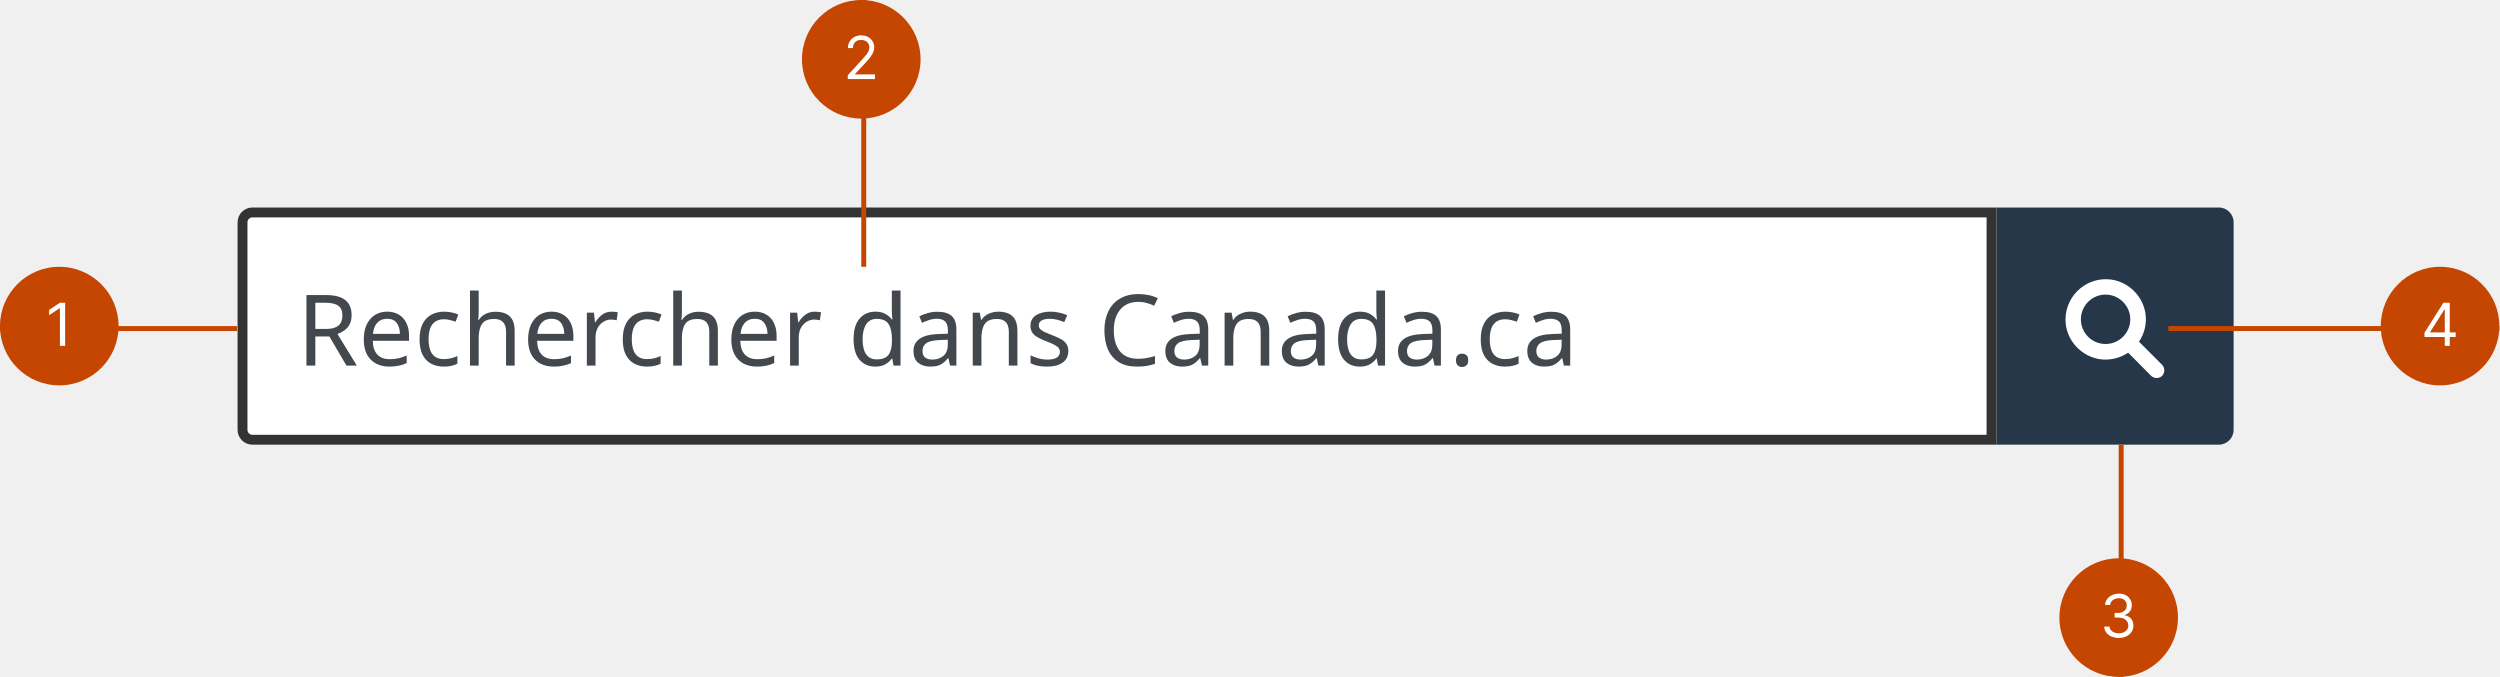
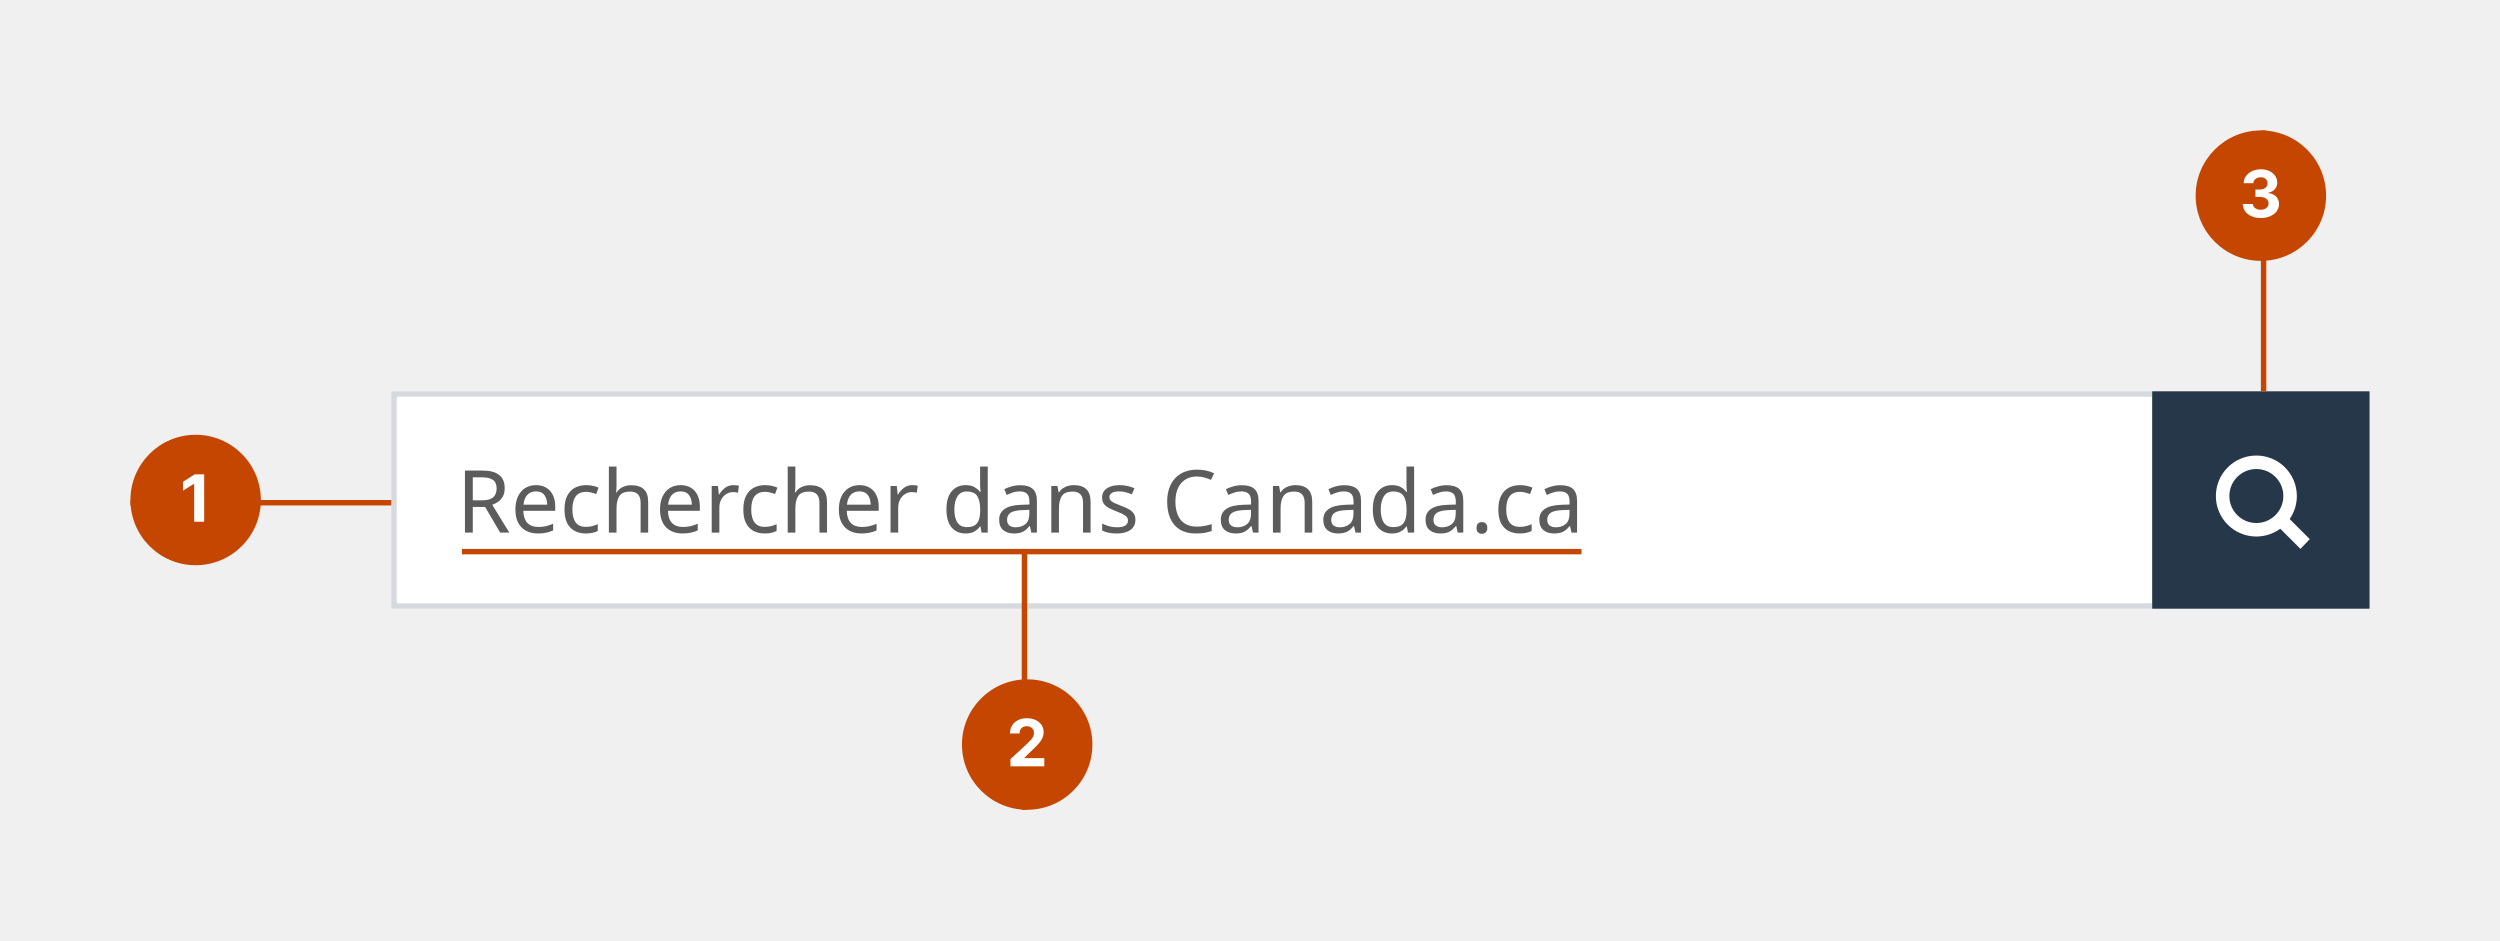
- <svg xmlns="http://www.w3.org/2000/svg" width="506" height="137" viewBox="0 0 506 137" fill="none">
-   <path d="M404.085 42H449.085C450.742 42 452.085 43.343 452.085 45V87C452.085 88.657 450.742 90 449.085 90H404.085V42Z" fill="#26374A" />
-   <path d="M437.616 73.844C438.202 74.469 438.202 75.445 437.616 76.07C436.991 76.656 436.015 76.656 435.39 76.07L430.741 71.383C429.14 72.438 427.187 72.984 425.077 72.711C421.484 72.203 418.593 69.273 418.124 65.719C417.46 60.406 421.952 55.914 427.265 56.578C430.82 57.047 433.749 59.938 434.257 63.531C434.531 65.641 433.984 67.594 432.929 69.156L437.616 73.844ZM421.171 64.625C421.171 67.398 423.398 69.625 426.171 69.625C428.906 69.625 431.171 67.398 431.171 64.625C431.171 61.891 428.906 59.625 426.171 59.625C423.398 59.625 421.171 61.891 421.171 64.625Z" fill="white" />
-   <path d="M51.085 43H403.085V89H51.085C49.981 89 49.085 88.105 49.085 87V45C49.085 43.895 49.981 43 51.085 43Z" fill="white" />
-   <path d="M65.965 59.72C67.739 59.72 69.045 60.06 69.885 60.74C70.739 61.407 71.165 62.42 71.165 63.78C71.165 64.54 71.025 65.173 70.745 65.68C70.465 66.187 70.105 66.593 69.665 66.9C69.239 67.193 68.785 67.427 68.305 67.6L72.225 74H70.125L66.665 68.1H63.825V74H62.025V59.72H65.965ZM65.865 61.28H63.825V66.58H65.965C67.125 66.58 67.972 66.353 68.505 65.9C69.038 65.433 69.305 64.753 69.305 63.86C69.305 62.927 69.025 62.267 68.465 61.88C67.905 61.48 67.038 61.28 65.865 61.28ZM78.367 63.08C79.287 63.08 80.073 63.28 80.727 63.68C81.393 64.08 81.9 64.647 82.247 65.38C82.607 66.1 82.787 66.947 82.787 67.92V68.98H75.447C75.473 70.193 75.78 71.12 76.367 71.76C76.967 72.387 77.8 72.7 78.867 72.7C79.547 72.7 80.147 72.64 80.667 72.52C81.2 72.387 81.747 72.2 82.307 71.96V73.5C81.76 73.74 81.22 73.913 80.687 74.02C80.153 74.14 79.52 74.2 78.787 74.2C77.773 74.2 76.873 73.993 76.087 73.58C75.313 73.167 74.707 72.553 74.267 71.74C73.84 70.913 73.627 69.907 73.627 68.72C73.627 67.547 73.82 66.54 74.207 65.7C74.607 64.86 75.16 64.213 75.867 63.76C76.587 63.307 77.42 63.08 78.367 63.08ZM78.347 64.52C77.507 64.52 76.84 64.793 76.347 65.34C75.867 65.873 75.58 66.62 75.487 67.58H80.947C80.933 66.673 80.72 65.94 80.307 65.38C79.893 64.807 79.24 64.52 78.347 64.52ZM89.816 74.2C88.869 74.2 88.022 74.007 87.276 73.62C86.542 73.233 85.962 72.633 85.536 71.82C85.122 71.007 84.916 69.967 84.916 68.7C84.916 67.38 85.136 66.307 85.576 65.48C86.016 64.653 86.609 64.047 87.356 63.66C88.116 63.273 88.976 63.08 89.936 63.08C90.482 63.08 91.009 63.14 91.516 63.26C92.022 63.367 92.436 63.5 92.756 63.66L92.216 65.12C91.896 65 91.522 64.887 91.096 64.78C90.669 64.673 90.269 64.62 89.896 64.62C87.789 64.62 86.736 65.973 86.736 68.68C86.736 69.973 86.989 70.967 87.496 71.66C88.016 72.34 88.782 72.68 89.796 72.68C90.382 72.68 90.896 72.62 91.336 72.5C91.789 72.38 92.202 72.233 92.576 72.06V73.62C92.216 73.807 91.816 73.947 91.376 74.04C90.949 74.147 90.429 74.2 89.816 74.2ZM96.885 63.26C96.885 63.793 96.852 64.293 96.785 64.76H96.905C97.252 64.213 97.718 63.8 98.305 63.52C98.905 63.24 99.552 63.1 100.245 63.1C101.552 63.1 102.532 63.413 103.185 64.04C103.838 64.653 104.165 65.647 104.165 67.02V74H102.425V67.14C102.425 65.42 101.625 64.56 100.025 64.56C98.825 64.56 97.998 64.9 97.545 65.58C97.105 66.247 96.885 67.207 96.885 68.46V74H95.125V58.8H96.885V63.26ZM111.628 63.08C112.548 63.08 113.335 63.28 113.988 63.68C114.655 64.08 115.162 64.647 115.508 65.38C115.868 66.1 116.048 66.947 116.048 67.92V68.98H108.708C108.735 70.193 109.042 71.12 109.628 71.76C110.228 72.387 111.062 72.7 112.128 72.7C112.808 72.7 113.408 72.64 113.928 72.52C114.462 72.387 115.008 72.2 115.568 71.96V73.5C115.022 73.74 114.482 73.913 113.948 74.02C113.415 74.14 112.782 74.2 112.048 74.2C111.035 74.2 110.135 73.993 109.348 73.58C108.575 73.167 107.968 72.553 107.528 71.74C107.102 70.913 106.888 69.907 106.888 68.72C106.888 67.547 107.082 66.54 107.468 65.7C107.868 64.86 108.422 64.213 109.128 63.76C109.848 63.307 110.682 63.08 111.628 63.08ZM111.608 64.52C110.768 64.52 110.102 64.793 109.608 65.34C109.128 65.873 108.842 66.62 108.748 67.58H114.208C114.195 66.673 113.982 65.94 113.568 65.38C113.155 64.807 112.502 64.52 111.608 64.52ZM123.777 63.08C123.977 63.08 124.191 63.093 124.417 63.12C124.657 63.133 124.864 63.16 125.037 63.2L124.817 64.82C124.644 64.78 124.451 64.747 124.237 64.72C124.037 64.693 123.844 64.68 123.657 64.68C123.111 64.68 122.597 64.833 122.117 65.14C121.637 65.433 121.251 65.853 120.957 66.4C120.677 66.933 120.537 67.56 120.537 68.28V74H118.777V63.28H120.217L120.417 65.24H120.497C120.844 64.653 121.291 64.147 121.837 63.72C122.384 63.293 123.031 63.08 123.777 63.08ZM130.948 74.2C130.002 74.2 129.155 74.007 128.408 73.62C127.675 73.233 127.095 72.633 126.668 71.82C126.255 71.007 126.048 69.967 126.048 68.7C126.048 67.38 126.268 66.307 126.708 65.48C127.148 64.653 127.742 64.047 128.488 63.66C129.248 63.273 130.108 63.08 131.068 63.08C131.615 63.08 132.142 63.14 132.648 63.26C133.155 63.367 133.568 63.5 133.888 63.66L133.348 65.12C133.028 65 132.655 64.887 132.228 64.78C131.802 64.673 131.402 64.62 131.028 64.62C128.922 64.62 127.868 65.973 127.868 68.68C127.868 69.973 128.122 70.967 128.628 71.66C129.148 72.34 129.915 72.68 130.928 72.68C131.515 72.68 132.028 72.62 132.468 72.5C132.922 72.38 133.335 72.233 133.708 72.06V73.62C133.348 73.807 132.948 73.947 132.508 74.04C132.082 74.147 131.562 74.2 130.948 74.2ZM138.018 63.26C138.018 63.793 137.985 64.293 137.918 64.76H138.038C138.385 64.213 138.851 63.8 139.438 63.52C140.038 63.24 140.685 63.1 141.378 63.1C142.685 63.1 143.665 63.413 144.318 64.04C144.971 64.653 145.298 65.647 145.298 67.02V74H143.558V67.14C143.558 65.42 142.758 64.56 141.158 64.56C139.958 64.56 139.131 64.9 138.678 65.58C138.238 66.247 138.018 67.207 138.018 68.46V74H136.258V58.8H138.018V63.26ZM152.761 63.08C153.681 63.08 154.468 63.28 155.121 63.68C155.788 64.08 156.294 64.647 156.641 65.38C157.001 66.1 157.181 66.947 157.181 67.92V68.98H149.841C149.868 70.193 150.174 71.12 150.761 71.76C151.361 72.387 152.194 72.7 153.261 72.7C153.941 72.7 154.541 72.64 155.061 72.52C155.594 72.387 156.141 72.2 156.701 71.96V73.5C156.154 73.74 155.614 73.913 155.081 74.02C154.548 74.14 153.914 74.2 153.181 74.2C152.168 74.2 151.268 73.993 150.481 73.58C149.708 73.167 149.101 72.553 148.661 71.74C148.234 70.913 148.021 69.907 148.021 68.72C148.021 67.547 148.214 66.54 148.601 65.7C149.001 64.86 149.554 64.213 150.261 63.76C150.981 63.307 151.814 63.08 152.761 63.08ZM152.741 64.52C151.901 64.52 151.234 64.793 150.741 65.34C150.261 65.873 149.974 66.62 149.881 67.58H155.341C155.328 66.673 155.114 65.94 154.701 65.38C154.288 64.807 153.634 64.52 152.741 64.52ZM164.91 63.08C165.11 63.08 165.324 63.093 165.55 63.12C165.79 63.133 165.997 63.16 166.17 63.2L165.95 64.82C165.777 64.78 165.584 64.747 165.37 64.72C165.17 64.693 164.977 64.68 164.79 64.68C164.244 64.68 163.73 64.833 163.25 65.14C162.77 65.433 162.384 65.853 162.09 66.4C161.81 66.933 161.67 67.56 161.67 68.28V74H159.91V63.28H161.35L161.55 65.24H161.63C161.977 64.653 162.424 64.147 162.97 63.72C163.517 63.293 164.164 63.08 164.91 63.08ZM177.167 74.2C175.834 74.2 174.767 73.74 173.967 72.82C173.167 71.887 172.767 70.5 172.767 68.66C172.767 66.82 173.167 65.433 173.967 64.5C174.781 63.553 175.854 63.08 177.187 63.08C178.014 63.08 178.687 63.233 179.207 63.54C179.741 63.847 180.174 64.22 180.507 64.66H180.627C180.614 64.487 180.587 64.233 180.547 63.9C180.521 63.553 180.507 63.28 180.507 63.08V58.8H182.267V74H180.847L180.587 72.56H180.507C180.187 73.013 179.761 73.4 179.227 73.72C178.694 74.04 178.007 74.2 177.167 74.2ZM177.447 72.74C178.581 72.74 179.374 72.433 179.827 71.82C180.294 71.193 180.527 70.253 180.527 69V68.68C180.527 67.347 180.307 66.327 179.867 65.62C179.427 64.9 178.614 64.54 177.427 64.54C176.481 64.54 175.767 64.92 175.287 65.68C174.821 66.427 174.587 67.433 174.587 68.7C174.587 69.98 174.821 70.973 175.287 71.68C175.767 72.387 176.487 72.74 177.447 72.74ZM189.732 63.1C191.039 63.1 192.005 63.387 192.632 63.96C193.259 64.533 193.572 65.447 193.572 66.7V74H192.292L191.952 72.48H191.872C191.405 73.067 190.912 73.5 190.392 73.78C189.885 74.06 189.179 74.2 188.272 74.2C187.299 74.2 186.492 73.947 185.852 73.44C185.212 72.92 184.892 72.113 184.892 71.02C184.892 69.953 185.312 69.133 186.152 68.56C186.992 67.973 188.285 67.653 190.032 67.6L191.852 67.54V66.9C191.852 66.007 191.659 65.387 191.272 65.04C190.885 64.693 190.339 64.52 189.632 64.52C189.072 64.52 188.539 64.607 188.032 64.78C187.525 64.94 187.052 65.127 186.612 65.34L186.072 64.02C186.539 63.767 187.092 63.553 187.732 63.38C188.372 63.193 189.039 63.1 189.732 63.1ZM190.252 68.82C188.919 68.873 187.992 69.087 187.472 69.46C186.965 69.833 186.712 70.36 186.712 71.04C186.712 71.64 186.892 72.08 187.252 72.36C187.625 72.64 188.099 72.78 188.672 72.78C189.579 72.78 190.332 72.533 190.932 72.04C191.532 71.533 191.832 70.76 191.832 69.72V68.76L190.252 68.82ZM202.043 63.08C203.323 63.08 204.29 63.393 204.943 64.02C205.596 64.633 205.923 65.633 205.923 67.02V74H204.183V67.14C204.183 65.42 203.383 64.56 201.783 64.56C200.596 64.56 199.776 64.893 199.323 65.56C198.87 66.227 198.643 67.187 198.643 68.44V74H196.883V63.28H198.303L198.563 64.74H198.663C199.01 64.18 199.49 63.767 200.103 63.5C200.716 63.22 201.363 63.08 202.043 63.08ZM216.226 71.04C216.226 72.08 215.839 72.867 215.066 73.4C214.293 73.933 213.253 74.2 211.946 74.2C211.199 74.2 210.553 74.14 210.006 74.02C209.473 73.9 208.999 73.733 208.586 73.52V71.92C209.013 72.133 209.526 72.333 210.126 72.52C210.739 72.693 211.359 72.78 211.986 72.78C212.879 72.78 213.526 72.64 213.926 72.36C214.326 72.067 214.526 71.68 214.526 71.2C214.526 70.933 214.453 70.693 214.306 70.48C214.159 70.267 213.893 70.053 213.506 69.84C213.133 69.627 212.593 69.387 211.886 69.12C211.193 68.853 210.599 68.587 210.106 68.32C209.613 68.053 209.233 67.733 208.966 67.36C208.699 66.987 208.566 66.507 208.566 65.92C208.566 65.013 208.933 64.313 209.666 63.82C210.413 63.327 211.386 63.08 212.586 63.08C213.239 63.08 213.846 63.147 214.406 63.28C214.979 63.4 215.513 63.573 216.006 63.8L215.406 65.2C214.953 65.013 214.479 64.853 213.986 64.72C213.493 64.587 212.986 64.52 212.466 64.52C211.746 64.52 211.193 64.64 210.806 64.88C210.433 65.107 210.246 65.42 210.246 65.82C210.246 66.113 210.333 66.367 210.506 66.58C210.679 66.78 210.966 66.98 211.366 67.18C211.779 67.367 212.326 67.593 213.006 67.86C213.686 68.113 214.266 68.373 214.746 68.64C215.226 68.907 215.593 69.233 215.846 69.62C216.099 69.993 216.226 70.467 216.226 71.04ZM230.372 61.1C228.838 61.1 227.632 61.613 226.752 62.64C225.872 63.667 225.432 65.073 225.432 66.86C225.432 68.633 225.838 70.04 226.652 71.08C227.478 72.107 228.712 72.62 230.352 72.62C230.978 72.62 231.572 72.567 232.132 72.46C232.692 72.353 233.238 72.22 233.772 72.06V73.62C233.238 73.82 232.685 73.967 232.112 74.06C231.552 74.153 230.878 74.2 230.092 74.2C228.638 74.2 227.425 73.9 226.452 73.3C225.478 72.7 224.745 71.847 224.252 70.74C223.772 69.633 223.532 68.333 223.532 66.84C223.532 65.4 223.792 64.133 224.312 63.04C224.845 61.933 225.625 61.073 226.652 60.46C227.678 59.833 228.925 59.52 230.392 59.52C231.898 59.52 233.212 59.8 234.332 60.36L233.612 61.88C233.172 61.68 232.678 61.5 232.132 61.34C231.598 61.18 231.012 61.1 230.372 61.1ZM240.708 63.1C242.015 63.1 242.982 63.387 243.608 63.96C244.235 64.533 244.548 65.447 244.548 66.7V74H243.268L242.928 72.48H242.848C242.382 73.067 241.888 73.5 241.368 73.78C240.862 74.06 240.155 74.2 239.248 74.2C238.275 74.2 237.468 73.947 236.828 73.44C236.188 72.92 235.868 72.113 235.868 71.02C235.868 69.953 236.288 69.133 237.128 68.56C237.968 67.973 239.262 67.653 241.008 67.6L242.828 67.54V66.9C242.828 66.007 242.635 65.387 242.248 65.04C241.862 64.693 241.315 64.52 240.608 64.52C240.048 64.52 239.515 64.607 239.008 64.78C238.502 64.94 238.028 65.127 237.588 65.34L237.048 64.02C237.515 63.767 238.068 63.553 238.708 63.38C239.348 63.193 240.015 63.1 240.708 63.1ZM241.228 68.82C239.895 68.873 238.968 69.087 238.448 69.46C237.942 69.833 237.688 70.36 237.688 71.04C237.688 71.64 237.868 72.08 238.228 72.36C238.602 72.64 239.075 72.78 239.648 72.78C240.555 72.78 241.308 72.533 241.908 72.04C242.508 71.533 242.808 70.76 242.808 69.72V68.76L241.228 68.82ZM253.019 63.08C254.299 63.08 255.266 63.393 255.919 64.02C256.573 64.633 256.899 65.633 256.899 67.02V74H255.159V67.14C255.159 65.42 254.359 64.56 252.759 64.56C251.573 64.56 250.753 64.893 250.299 65.56C249.846 66.227 249.619 67.187 249.619 68.44V74H247.859V63.28H249.279L249.539 64.74H249.639C249.986 64.18 250.466 63.767 251.079 63.5C251.693 63.22 252.339 63.08 253.019 63.08ZM264.283 63.1C265.589 63.1 266.556 63.387 267.183 63.96C267.809 64.533 268.123 65.447 268.123 66.7V74H266.843L266.503 72.48H266.423C265.956 73.067 265.463 73.5 264.943 73.78C264.436 74.06 263.729 74.2 262.823 74.2C261.849 74.2 261.043 73.947 260.403 73.44C259.763 72.92 259.443 72.113 259.443 71.02C259.443 69.953 259.863 69.133 260.703 68.56C261.543 67.973 262.836 67.653 264.583 67.6L266.403 67.54V66.9C266.403 66.007 266.209 65.387 265.823 65.04C265.436 64.693 264.889 64.52 264.183 64.52C263.623 64.52 263.089 64.607 262.583 64.78C262.076 64.94 261.603 65.127 261.163 65.34L260.623 64.02C261.089 63.767 261.643 63.553 262.283 63.38C262.923 63.193 263.589 63.1 264.283 63.1ZM264.803 68.82C263.469 68.873 262.543 69.087 262.023 69.46C261.516 69.833 261.263 70.36 261.263 71.04C261.263 71.64 261.443 72.08 261.803 72.36C262.176 72.64 262.649 72.78 263.223 72.78C264.129 72.78 264.883 72.533 265.483 72.04C266.083 71.533 266.383 70.76 266.383 69.72V68.76L264.803 68.82ZM275.234 74.2C273.9 74.2 272.834 73.74 272.034 72.82C271.234 71.887 270.834 70.5 270.834 68.66C270.834 66.82 271.234 65.433 272.034 64.5C272.847 63.553 273.92 63.08 275.254 63.08C276.08 63.08 276.754 63.233 277.274 63.54C277.807 63.847 278.24 64.22 278.574 64.66H278.694C278.68 64.487 278.654 64.233 278.614 63.9C278.587 63.553 278.574 63.28 278.574 63.08V58.8H280.334V74H278.914L278.654 72.56H278.574C278.254 73.013 277.827 73.4 277.294 73.72C276.76 74.04 276.074 74.2 275.234 74.2ZM275.514 72.74C276.647 72.74 277.44 72.433 277.894 71.82C278.36 71.193 278.594 70.253 278.594 69V68.68C278.594 67.347 278.374 66.327 277.934 65.62C277.494 64.9 276.68 64.54 275.494 64.54C274.547 64.54 273.834 64.92 273.354 65.68C272.887 66.427 272.654 67.433 272.654 68.7C272.654 69.98 272.887 70.973 273.354 71.68C273.834 72.387 274.554 72.74 275.514 72.74ZM287.798 63.1C289.105 63.1 290.072 63.387 290.698 63.96C291.325 64.533 291.638 65.447 291.638 66.7V74H290.358L290.018 72.48H289.938C289.472 73.067 288.978 73.5 288.458 73.78C287.952 74.06 287.245 74.2 286.338 74.2C285.365 74.2 284.558 73.947 283.918 73.44C283.278 72.92 282.958 72.113 282.958 71.02C282.958 69.953 283.378 69.133 284.218 68.56C285.058 67.973 286.352 67.653 288.098 67.6L289.918 67.54V66.9C289.918 66.007 289.725 65.387 289.338 65.04C288.952 64.693 288.405 64.52 287.698 64.52C287.138 64.52 286.605 64.607 286.098 64.78C285.592 64.94 285.118 65.127 284.678 65.34L284.138 64.02C284.605 63.767 285.158 63.553 285.798 63.38C286.438 63.193 287.105 63.1 287.798 63.1ZM288.318 68.82C286.985 68.873 286.058 69.087 285.538 69.46C285.032 69.833 284.778 70.36 284.778 71.04C284.778 71.64 284.958 72.08 285.318 72.36C285.692 72.64 286.165 72.78 286.738 72.78C287.645 72.78 288.398 72.533 288.998 72.04C289.598 71.533 289.898 70.76 289.898 69.72V68.76L288.318 68.82ZM294.689 72.92C294.689 72.427 294.809 72.08 295.049 71.88C295.289 71.68 295.576 71.58 295.909 71.58C296.256 71.58 296.549 71.68 296.789 71.88C297.043 72.08 297.169 72.427 297.169 72.92C297.169 73.4 297.043 73.747 296.789 73.96C296.549 74.173 296.256 74.28 295.909 74.28C295.576 74.28 295.289 74.173 295.049 73.96C294.809 73.747 294.689 73.4 294.689 72.92ZM304.601 74.2C303.654 74.2 302.807 74.007 302.061 73.62C301.327 73.233 300.747 72.633 300.321 71.82C299.907 71.007 299.701 69.967 299.701 68.7C299.701 67.38 299.921 66.307 300.361 65.48C300.801 64.653 301.394 64.047 302.141 63.66C302.901 63.273 303.761 63.08 304.721 63.08C305.267 63.08 305.794 63.14 306.301 63.26C306.807 63.367 307.221 63.5 307.541 63.66L307.001 65.12C306.681 65 306.307 64.887 305.881 64.78C305.454 64.673 305.054 64.62 304.681 64.62C302.574 64.62 301.521 65.973 301.521 68.68C301.521 69.973 301.774 70.967 302.281 71.66C302.801 72.34 303.567 72.68 304.581 72.68C305.167 72.68 305.681 72.62 306.121 72.5C306.574 72.38 306.987 72.233 307.361 72.06V73.62C307.001 73.807 306.601 73.947 306.161 74.04C305.734 74.147 305.214 74.2 304.601 74.2ZM313.97 63.1C315.277 63.1 316.244 63.387 316.87 63.96C317.497 64.533 317.81 65.447 317.81 66.7V74H316.53L316.19 72.48H316.11C315.644 73.067 315.15 73.5 314.63 73.78C314.124 74.06 313.417 74.2 312.51 74.2C311.537 74.2 310.73 73.947 310.09 73.44C309.45 72.92 309.13 72.113 309.13 71.02C309.13 69.953 309.55 69.133 310.39 68.56C311.23 67.973 312.524 67.653 314.27 67.6L316.09 67.54V66.9C316.09 66.007 315.897 65.387 315.51 65.04C315.124 64.693 314.577 64.52 313.87 64.52C313.31 64.52 312.777 64.607 312.27 64.78C311.764 64.94 311.29 65.127 310.85 65.34L310.31 64.02C310.777 63.767 311.33 63.553 311.97 63.38C312.61 63.193 313.277 63.1 313.97 63.1ZM314.49 68.82C313.157 68.873 312.23 69.087 311.71 69.46C311.204 69.833 310.95 70.36 310.95 71.04C310.95 71.64 311.13 72.08 311.49 72.36C311.864 72.64 312.337 72.78 312.91 72.78C313.817 72.78 314.57 72.533 315.17 72.04C315.77 71.533 316.07 70.76 316.07 69.72V68.76L314.49 68.82Z" fill="#43474E" />
-   <path d="M51.085 43H403.085V89H51.085C49.981 89 49.085 88.105 49.085 87V45C49.085 43.895 49.981 43 51.085 43Z" stroke="#333333" stroke-width="2" />
-   <g clip-path="url(#clip0_7382_2766)">
-     <rect x="438.867" y="66" width="67" height="1" fill="#C54600" />
-     <g clip-path="url(#clip1_7382_2766)">
-       <rect x="481.867" y="54" width="24" height="24" rx="12" fill="#C54600" />
-       <path d="M490.717 68.21V67.341L494.552 61.273H495.182V62.619H494.756L491.859 67.204V67.273H497.023V68.21H490.717ZM494.825 70V67.946V67.541V61.273H495.83V70H494.825Z" fill="white" />
+ <svg xmlns="http://www.w3.org/2000/svg" width="460" height="173" viewBox="0 0 460 173" fill="none">
+   <mask id="path-1-inside-1_6382_6603" fill="white">
+     <path d="M72 72H396V112H72V72Z" />
+   </mask>
+   <path d="M72 72H396V112H72V72Z" fill="white" />
+   <path d="M72 72V71H71V72H72ZM72 112H71V113H72V112ZM72 73H396V71H72V73ZM396 111H72V113H396V111ZM73 112V72H71V112H73Z" fill="#D6D9DD" mask="url(#path-1-inside-1_6382_6603)" />
+   <path d="M88.704 86.576C90.123 86.576 91.168 86.848 91.84 87.392C92.523 87.925 92.864 88.736 92.864 89.824C92.864 90.432 92.752 90.939 92.528 91.344C92.304 91.749 92.016 92.075 91.664 92.32C91.323 92.555 90.96 92.741 90.576 92.88L93.712 98H92.032L89.264 93.28H86.992V98H85.552V86.576H88.704ZM88.624 87.824H86.992V92.064H88.704C89.632 92.064 90.309 91.883 90.736 91.52C91.163 91.147 91.376 90.603 91.376 89.888C91.376 89.141 91.152 88.613 90.704 88.304C90.256 87.984 89.563 87.824 88.624 87.824ZM98.625 89.264C99.361 89.264 99.99 89.424 100.513 89.744C101.046 90.064 101.452 90.517 101.729 91.104C102.017 91.68 102.161 92.357 102.161 93.136V93.984H96.289C96.311 94.955 96.556 95.696 97.025 96.208C97.505 96.709 98.172 96.96 99.025 96.96C99.569 96.96 100.049 96.912 100.465 96.816C100.892 96.709 101.329 96.56 101.777 96.368V97.6C101.34 97.792 100.908 97.931 100.481 98.016C100.054 98.112 99.548 98.16 98.961 98.16C98.15 98.16 97.43 97.995 96.801 97.664C96.183 97.333 95.697 96.843 95.345 96.192C95.004 95.531 94.833 94.725 94.833 93.776C94.833 92.837 94.988 92.032 95.297 91.36C95.617 90.688 96.06 90.171 96.625 89.808C97.201 89.445 97.868 89.264 98.625 89.264ZM98.609 90.416C97.937 90.416 97.404 90.635 97.009 91.072C96.625 91.499 96.396 92.096 96.321 92.864H100.689C100.678 92.139 100.508 91.552 100.177 91.104C99.847 90.645 99.324 90.416 98.609 90.416ZM107.784 98.16C107.027 98.16 106.35 98.005 105.752 97.696C105.166 97.387 104.702 96.907 104.36 96.256C104.03 95.605 103.864 94.773 103.864 93.76C103.864 92.704 104.04 91.845 104.392 91.184C104.744 90.523 105.219 90.037 105.816 89.728C106.424 89.419 107.112 89.264 107.88 89.264C108.318 89.264 108.739 89.312 109.144 89.408C109.55 89.493 109.88 89.6 110.136 89.728L109.704 90.896C109.448 90.8 109.15 90.709 108.808 90.624C108.467 90.539 108.147 90.496 107.848 90.496C106.163 90.496 105.32 91.579 105.32 93.744C105.32 94.779 105.523 95.573 105.928 96.128C106.344 96.672 106.958 96.944 107.768 96.944C108.238 96.944 108.648 96.896 109 96.8C109.363 96.704 109.694 96.587 109.992 96.448V97.696C109.704 97.845 109.384 97.957 109.032 98.032C108.691 98.117 108.275 98.16 107.784 98.16ZM113.44 89.408C113.44 89.835 113.413 90.235 113.36 90.608H113.456C113.733 90.171 114.107 89.84 114.576 89.616C115.056 89.392 115.573 89.28 116.128 89.28C117.173 89.28 117.957 89.531 118.48 90.032C119.003 90.523 119.264 91.317 119.264 92.416V98H117.872V92.512C117.872 91.136 117.232 90.448 115.952 90.448C114.992 90.448 114.331 90.72 113.968 91.264C113.616 91.797 113.44 92.565 113.44 93.568V98H112.032V85.84H113.44V89.408ZM125.235 89.264C125.971 89.264 126.6 89.424 127.123 89.744C127.656 90.064 128.061 90.517 128.339 91.104C128.627 91.68 128.771 92.357 128.771 93.136V93.984H122.899C122.92 94.955 123.165 95.696 123.635 96.208C124.115 96.709 124.781 96.96 125.635 96.96C126.179 96.96 126.659 96.912 127.075 96.816C127.501 96.709 127.939 96.56 128.387 96.368V97.6C127.949 97.792 127.517 97.931 127.091 98.016C126.664 98.112 126.157 98.16 125.571 98.16C124.76 98.16 124.04 97.995 123.411 97.664C122.792 97.333 122.307 96.843 121.955 96.192C121.613 95.531 121.443 94.725 121.443 93.776C121.443 92.837 121.597 92.032 121.907 91.36C122.227 90.688 122.669 90.171 123.235 89.808C123.811 89.445 124.477 89.264 125.235 89.264ZM125.219 90.416C124.547 90.416 124.013 90.635 123.619 91.072C123.235 91.499 123.005 92.096 122.931 92.864H127.299C127.288 92.139 127.117 91.552 126.787 91.104C126.456 90.645 125.933 90.416 125.219 90.416ZM134.954 89.264C135.114 89.264 135.284 89.275 135.466 89.296C135.658 89.307 135.823 89.328 135.962 89.36L135.786 90.656C135.647 90.624 135.492 90.597 135.322 90.576C135.162 90.555 135.007 90.544 134.858 90.544C134.42 90.544 134.01 90.667 133.626 90.912C133.242 91.147 132.932 91.483 132.698 91.92C132.474 92.347 132.362 92.848 132.362 93.424V98H130.954V89.424H132.106L132.266 90.992H132.33C132.607 90.523 132.964 90.117 133.402 89.776C133.839 89.435 134.356 89.264 134.954 89.264ZM140.691 98.16C139.933 98.16 139.256 98.005 138.659 97.696C138.072 97.387 137.608 96.907 137.267 96.256C136.936 95.605 136.771 94.773 136.771 93.76C136.771 92.704 136.947 91.845 137.299 91.184C137.651 90.523 138.125 90.037 138.723 89.728C139.331 89.419 140.019 89.264 140.787 89.264C141.224 89.264 141.645 89.312 142.051 89.408C142.456 89.493 142.787 89.6 143.043 89.728L142.611 90.896C142.355 90.8 142.056 90.709 141.715 90.624C141.373 90.539 141.053 90.496 140.755 90.496C139.069 90.496 138.227 91.579 138.227 93.744C138.227 94.779 138.429 95.573 138.835 96.128C139.251 96.672 139.864 96.944 140.675 96.944C141.144 96.944 141.555 96.896 141.907 96.8C142.269 96.704 142.6 96.587 142.899 96.448V97.696C142.611 97.845 142.291 97.957 141.939 98.032C141.597 98.117 141.181 98.16 140.691 98.16ZM146.346 89.408C146.346 89.835 146.319 90.235 146.266 90.608H146.362C146.639 90.171 147.013 89.84 147.482 89.616C147.962 89.392 148.479 89.28 149.034 89.28C150.079 89.28 150.863 89.531 151.386 90.032C151.909 90.523 152.17 91.317 152.17 92.416V98H150.778V92.512C150.778 91.136 150.138 90.448 148.858 90.448C147.898 90.448 147.237 90.72 146.874 91.264C146.522 91.797 146.346 92.565 146.346 93.568V98H144.938V85.84H146.346V89.408ZM158.141 89.264C158.877 89.264 159.506 89.424 160.029 89.744C160.562 90.064 160.967 90.517 161.245 91.104C161.533 91.68 161.677 92.357 161.677 93.136V93.984H155.805C155.826 94.955 156.071 95.696 156.541 96.208C157.021 96.709 157.687 96.96 158.541 96.96C159.085 96.96 159.565 96.912 159.981 96.816C160.407 96.709 160.845 96.56 161.293 96.368V97.6C160.855 97.792 160.423 97.931 159.997 98.016C159.57 98.112 159.063 98.16 158.477 98.16C157.666 98.16 156.946 97.995 156.317 97.664C155.698 97.333 155.213 96.843 154.861 96.192C154.519 95.531 154.349 94.725 154.349 93.776C154.349 92.837 154.503 92.032 154.813 91.36C155.133 90.688 155.575 90.171 156.141 89.808C156.717 89.445 157.383 89.264 158.141 89.264ZM158.125 90.416C157.453 90.416 156.919 90.635 156.525 91.072C156.141 91.499 155.911 92.096 155.837 92.864H160.205C160.194 92.139 160.023 91.552 159.693 91.104C159.362 90.645 158.839 90.416 158.125 90.416ZM167.86 89.264C168.02 89.264 168.191 89.275 168.372 89.296C168.564 89.307 168.729 89.328 168.868 89.36L168.692 90.656C168.553 90.624 168.399 90.597 168.228 90.576C168.068 90.555 167.913 90.544 167.764 90.544C167.327 90.544 166.916 90.667 166.532 90.912C166.148 91.147 165.839 91.483 165.604 91.92C165.38 92.347 165.268 92.848 165.268 93.424V98H163.86V89.424H165.012L165.172 90.992H165.236C165.513 90.523 165.871 90.117 166.308 89.776C166.745 89.435 167.263 89.264 167.86 89.264ZM177.666 98.16C176.599 98.16 175.746 97.792 175.106 97.056C174.466 96.309 174.146 95.2 174.146 93.728C174.146 92.256 174.466 91.147 175.106 90.4C175.756 89.643 176.615 89.264 177.682 89.264C178.343 89.264 178.882 89.387 179.298 89.632C179.724 89.877 180.071 90.176 180.338 90.528H180.434C180.423 90.389 180.402 90.187 180.37 89.92C180.348 89.643 180.338 89.424 180.338 89.264V85.84H181.746V98H180.61L180.402 96.848H180.338C180.082 97.211 179.74 97.52 179.314 97.776C178.887 98.032 178.338 98.16 177.666 98.16ZM177.89 96.992C178.796 96.992 179.431 96.747 179.794 96.256C180.167 95.755 180.354 95.003 180.354 94V93.744C180.354 92.677 180.178 91.861 179.826 91.296C179.474 90.72 178.823 90.432 177.874 90.432C177.116 90.432 176.546 90.736 176.162 91.344C175.788 91.941 175.602 92.747 175.602 93.76C175.602 94.784 175.788 95.579 176.162 96.144C176.546 96.709 177.122 96.992 177.89 96.992ZM187.717 89.28C188.763 89.28 189.536 89.509 190.037 89.968C190.539 90.427 190.789 91.157 190.789 92.16V98H189.765L189.493 96.784H189.429C189.056 97.253 188.661 97.6 188.245 97.824C187.84 98.048 187.275 98.16 186.549 98.16C185.771 98.16 185.125 97.957 184.613 97.552C184.101 97.136 183.845 96.491 183.845 95.616C183.845 94.763 184.181 94.107 184.853 93.648C185.525 93.179 186.56 92.923 187.957 92.88L189.413 92.832V92.32C189.413 91.605 189.259 91.109 188.949 90.832C188.64 90.555 188.203 90.416 187.637 90.416C187.189 90.416 186.763 90.485 186.357 90.624C185.952 90.752 185.573 90.901 185.221 91.072L184.789 90.016C185.163 89.813 185.605 89.643 186.117 89.504C186.629 89.355 187.163 89.28 187.717 89.28ZM188.133 93.856C187.067 93.899 186.325 94.069 185.909 94.368C185.504 94.667 185.301 95.088 185.301 95.632C185.301 96.112 185.445 96.464 185.733 96.688C186.032 96.912 186.411 97.024 186.869 97.024C187.595 97.024 188.197 96.827 188.677 96.432C189.157 96.027 189.397 95.408 189.397 94.576V93.808L188.133 93.856ZM197.566 89.264C198.59 89.264 199.363 89.515 199.886 90.016C200.409 90.507 200.67 91.307 200.67 92.416V98H199.278V92.512C199.278 91.136 198.638 90.448 197.358 90.448C196.409 90.448 195.753 90.715 195.39 91.248C195.027 91.781 194.846 92.549 194.846 93.552V98H193.438V89.424H194.574L194.782 90.592H194.862C195.139 90.144 195.523 89.813 196.014 89.6C196.505 89.376 197.022 89.264 197.566 89.264ZM208.913 95.632C208.913 96.464 208.603 97.093 207.985 97.52C207.366 97.947 206.534 98.16 205.489 98.16C204.891 98.16 204.374 98.112 203.937 98.016C203.51 97.92 203.131 97.787 202.801 97.616V96.336C203.142 96.507 203.553 96.667 204.033 96.816C204.523 96.955 205.019 97.024 205.521 97.024C206.235 97.024 206.753 96.912 207.073 96.688C207.393 96.453 207.553 96.144 207.553 95.76C207.553 95.547 207.494 95.355 207.377 95.184C207.259 95.013 207.046 94.843 206.737 94.672C206.438 94.501 206.006 94.309 205.441 94.096C204.886 93.883 204.411 93.669 204.017 93.456C203.622 93.243 203.318 92.987 203.105 92.688C202.891 92.389 202.785 92.005 202.785 91.536C202.785 90.811 203.078 90.251 203.665 89.856C204.262 89.461 205.041 89.264 206.001 89.264C206.523 89.264 207.009 89.317 207.457 89.424C207.915 89.52 208.342 89.659 208.737 89.84L208.257 90.96C207.894 90.811 207.515 90.683 207.121 90.576C206.726 90.469 206.321 90.416 205.905 90.416C205.329 90.416 204.886 90.512 204.577 90.704C204.278 90.885 204.129 91.136 204.129 91.456C204.129 91.691 204.198 91.893 204.337 92.064C204.475 92.224 204.705 92.384 205.025 92.544C205.355 92.693 205.793 92.875 206.337 93.088C206.881 93.291 207.345 93.499 207.729 93.712C208.113 93.925 208.406 94.187 208.609 94.496C208.811 94.795 208.913 95.173 208.913 95.632ZM220.229 87.68C219.003 87.68 218.037 88.091 217.333 88.912C216.629 89.733 216.277 90.859 216.277 92.288C216.277 93.707 216.603 94.832 217.253 95.664C217.915 96.485 218.901 96.896 220.213 96.896C220.715 96.896 221.189 96.853 221.637 96.768C222.085 96.683 222.523 96.576 222.949 96.448V97.696C222.523 97.856 222.08 97.973 221.621 98.048C221.173 98.123 220.635 98.16 220.005 98.16C218.843 98.16 217.872 97.92 217.093 97.44C216.315 96.96 215.728 96.277 215.333 95.392C214.949 94.507 214.757 93.467 214.757 92.272C214.757 91.12 214.965 90.107 215.381 89.232C215.808 88.347 216.432 87.659 217.253 87.168C218.075 86.667 219.072 86.416 220.245 86.416C221.451 86.416 222.501 86.64 223.397 87.088L222.821 88.304C222.469 88.144 222.075 88 221.637 87.872C221.211 87.744 220.741 87.68 220.229 87.68ZM228.499 89.28C229.544 89.28 230.317 89.509 230.819 89.968C231.32 90.427 231.571 91.157 231.571 92.16V98H230.547L230.275 96.784H230.211C229.837 97.253 229.443 97.6 229.027 97.824C228.621 98.048 228.056 98.16 227.331 98.16C226.552 98.16 225.907 97.957 225.395 97.552C224.883 97.136 224.627 96.491 224.627 95.616C224.627 94.763 224.963 94.107 225.635 93.648C226.307 93.179 227.341 92.923 228.739 92.88L230.195 92.832V92.32C230.195 91.605 230.04 91.109 229.731 90.832C229.421 90.555 228.984 90.416 228.419 90.416C227.971 90.416 227.544 90.485 227.139 90.624C226.733 90.752 226.355 90.901 226.003 91.072L225.571 90.016C225.944 89.813 226.387 89.643 226.899 89.504C227.411 89.355 227.944 89.28 228.499 89.28ZM228.915 93.856C227.848 93.899 227.107 94.069 226.691 94.368C226.285 94.667 226.083 95.088 226.083 95.632C226.083 96.112 226.227 96.464 226.515 96.688C226.813 96.912 227.192 97.024 227.651 97.024C228.376 97.024 228.979 96.827 229.459 96.432C229.939 96.027 230.179 95.408 230.179 94.576V93.808L228.915 93.856ZM238.347 89.264C239.371 89.264 240.145 89.515 240.667 90.016C241.19 90.507 241.451 91.307 241.451 92.416V98H240.059V92.512C240.059 91.136 239.419 90.448 238.139 90.448C237.19 90.448 236.534 90.715 236.171 91.248C235.809 91.781 235.627 92.549 235.627 93.552V98H234.219V89.424H235.355L235.563 90.592H235.643C235.921 90.144 236.305 89.813 236.795 89.6C237.286 89.376 237.803 89.264 238.347 89.264ZM247.358 89.28C248.403 89.28 249.177 89.509 249.678 89.968C250.179 90.427 250.43 91.157 250.43 92.16V98H249.406L249.134 96.784H249.07C248.697 97.253 248.302 97.6 247.886 97.824C247.481 98.048 246.915 98.16 246.19 98.16C245.411 98.16 244.766 97.957 244.254 97.552C243.742 97.136 243.486 96.491 243.486 95.616C243.486 94.763 243.822 94.107 244.494 93.648C245.166 93.179 246.201 92.923 247.598 92.88L249.054 92.832V92.32C249.054 91.605 248.899 91.109 248.59 90.832C248.281 90.555 247.843 90.416 247.278 90.416C246.83 90.416 246.403 90.485 245.998 90.624C245.593 90.752 245.214 90.901 244.862 91.072L244.43 90.016C244.803 89.813 245.246 89.643 245.758 89.504C246.27 89.355 246.803 89.28 247.358 89.28ZM247.774 93.856C246.707 93.899 245.966 94.069 245.55 94.368C245.145 94.667 244.942 95.088 244.942 95.632C244.942 96.112 245.086 96.464 245.374 96.688C245.673 96.912 246.051 97.024 246.51 97.024C247.235 97.024 247.838 96.827 248.318 96.432C248.798 96.027 249.038 95.408 249.038 94.576V93.808L247.774 93.856ZM256.119 98.16C255.052 98.16 254.199 97.792 253.559 97.056C252.919 96.309 252.599 95.2 252.599 93.728C252.599 92.256 252.919 91.147 253.559 90.4C254.209 89.643 255.068 89.264 256.135 89.264C256.796 89.264 257.335 89.387 257.751 89.632C258.177 89.877 258.524 90.176 258.791 90.528H258.887C258.876 90.389 258.855 90.187 258.823 89.92C258.801 89.643 258.791 89.424 258.791 89.264V85.84H260.199V98H259.063L258.855 96.848H258.791C258.535 97.211 258.193 97.52 257.767 97.776C257.34 98.032 256.791 98.16 256.119 98.16ZM256.343 96.992C257.249 96.992 257.884 96.747 258.247 96.256C258.62 95.755 258.807 95.003 258.807 94V93.744C258.807 92.677 258.631 91.861 258.279 91.296C257.927 90.72 257.276 90.432 256.327 90.432C255.569 90.432 254.999 90.736 254.615 91.344C254.241 91.941 254.055 92.747 254.055 93.76C254.055 94.784 254.241 95.579 254.615 96.144C254.999 96.709 255.575 96.992 256.343 96.992ZM266.171 89.28C267.216 89.28 267.989 89.509 268.491 89.968C268.992 90.427 269.243 91.157 269.243 92.16V98H268.219L267.947 96.784H267.883C267.509 97.253 267.115 97.6 266.699 97.824C266.293 98.048 265.728 98.16 265.003 98.16C264.224 98.16 263.579 97.957 263.067 97.552C262.555 97.136 262.299 96.491 262.299 95.616C262.299 94.763 262.635 94.107 263.307 93.648C263.979 93.179 265.013 92.923 266.411 92.88L267.867 92.832V92.32C267.867 91.605 267.712 91.109 267.403 90.832C267.093 90.555 266.656 90.416 266.091 90.416C265.643 90.416 265.216 90.485 264.811 90.624C264.405 90.752 264.027 90.901 263.674 91.072L263.243 90.016C263.616 89.813 264.059 89.643 264.571 89.504C265.083 89.355 265.616 89.28 266.171 89.28ZM266.587 93.856C265.52 93.899 264.779 94.069 264.363 94.368C263.957 94.667 263.755 95.088 263.755 95.632C263.755 96.112 263.899 96.464 264.187 96.688C264.485 96.912 264.864 97.024 265.323 97.024C266.048 97.024 266.651 96.827 267.131 96.432C267.611 96.027 267.851 95.408 267.851 94.576V93.808L266.587 93.856ZM271.683 97.136C271.683 96.741 271.779 96.464 271.971 96.304C272.163 96.144 272.393 96.064 272.659 96.064C272.937 96.064 273.171 96.144 273.363 96.304C273.566 96.464 273.667 96.741 273.667 97.136C273.667 97.52 273.566 97.797 273.363 97.968C273.171 98.139 272.937 98.224 272.659 98.224C272.393 98.224 272.163 98.139 271.971 97.968C271.779 97.797 271.683 97.52 271.683 97.136ZM279.613 98.16C278.855 98.16 278.178 98.005 277.581 97.696C276.994 97.387 276.53 96.907 276.189 96.256C275.858 95.605 275.693 94.773 275.693 93.76C275.693 92.704 275.869 91.845 276.221 91.184C276.573 90.523 277.047 90.037 277.645 89.728C278.253 89.419 278.941 89.264 279.709 89.264C280.146 89.264 280.567 89.312 280.973 89.408C281.378 89.493 281.709 89.6 281.965 89.728L281.533 90.896C281.277 90.8 280.978 90.709 280.637 90.624C280.295 90.539 279.975 90.496 279.677 90.496C277.991 90.496 277.149 91.579 277.149 93.744C277.149 94.779 277.351 95.573 277.757 96.128C278.173 96.672 278.786 96.944 279.597 96.944C280.066 96.944 280.477 96.896 280.829 96.8C281.191 96.704 281.522 96.587 281.821 96.448V97.696C281.533 97.845 281.213 97.957 280.861 98.032C280.519 98.117 280.103 98.16 279.613 98.16ZM287.108 89.28C288.153 89.28 288.927 89.509 289.428 89.968C289.929 90.427 290.18 91.157 290.18 92.16V98H289.156L288.884 96.784H288.82C288.447 97.253 288.052 97.6 287.636 97.824C287.231 98.048 286.665 98.16 285.94 98.16C285.161 98.16 284.516 97.957 284.004 97.552C283.492 97.136 283.236 96.491 283.236 95.616C283.236 94.763 283.572 94.107 284.244 93.648C284.916 93.179 285.951 92.923 287.348 92.88L288.804 92.832V92.32C288.804 91.605 288.649 91.109 288.34 90.832C288.031 90.555 287.593 90.416 287.028 90.416C286.58 90.416 286.153 90.485 285.748 90.624C285.343 90.752 284.964 90.901 284.612 91.072L284.18 90.016C284.553 89.813 284.996 89.643 285.508 89.504C286.02 89.355 286.553 89.28 287.108 89.28ZM287.524 93.856C286.457 93.899 285.716 94.069 285.3 94.368C284.895 94.667 284.692 95.088 284.692 95.632C284.692 96.112 284.836 96.464 285.124 96.688C285.423 96.912 285.801 97.024 286.26 97.024C286.985 97.024 287.588 96.827 288.068 96.432C288.548 96.027 288.788 95.408 288.788 94.576V93.808L287.524 93.856Z" fill="#5C5C5C" />
+   <rect width="40" height="40" transform="translate(396 72)" fill="#26374A" />
+   <path fill-rule="evenodd" clip-rule="evenodd" d="M410.202 91.269C410.202 94.012 412.426 96.236 415.17 96.236C417.913 96.236 420.137 94.012 420.137 91.269C420.137 88.525 417.913 86.301 415.17 86.301C412.426 86.301 410.202 88.525 410.202 91.269ZM407.719 91.269C407.719 95.384 411.055 98.719 415.17 98.719C416.815 98.719 418.336 98.186 419.568 97.283L423.279 100.994L425 99.203L421.301 95.504C422.133 94.301 422.621 92.842 422.621 91.269C422.621 87.153 419.285 83.818 415.17 83.818C411.055 83.818 407.719 87.153 407.719 91.269Z" fill="white" />
+   <g clip-path="url(#clip0_6382_6603)">
+     <rect x="24" y="92" width="48" height="1" fill="#C54600" />
+     <g clip-path="url(#clip1_6382_6603)">
+       <rect x="24" y="80" width="24" height="24" rx="12" fill="#C54600" />
+       <path d="M37.569 87.273V96H35.724V89.024H35.672L33.674 90.277V88.641L35.834 87.273H37.569Z" fill="white" />
    </g>
  </g>
-   <g clip-path="url(#clip2_7382_2766)">
-     <rect x="428.824" y="90" width="1" height="47" fill="#C54600" />
-     <g clip-path="url(#clip3_7382_2766)">
-       <rect x="416.824" y="113" width="24" height="24" rx="12" fill="#C54600" />
-       <path d="M428.856 129.119C428.293 129.119 427.792 129.023 427.351 128.83C426.914 128.636 426.566 128.368 426.307 128.024C426.052 127.678 425.913 127.276 425.89 126.818H426.964C426.986 127.099 427.083 127.342 427.253 127.547C427.424 127.749 427.647 127.905 427.922 128.016C428.198 128.126 428.503 128.182 428.839 128.182C429.214 128.182 429.546 128.116 429.836 127.986C430.126 127.855 430.353 127.673 430.518 127.44C430.682 127.207 430.765 126.938 430.765 126.631C430.765 126.31 430.685 126.027 430.526 125.783C430.367 125.536 430.134 125.342 429.827 125.203C429.52 125.064 429.145 124.994 428.702 124.994H428.003V124.057H428.702C429.049 124.057 429.353 123.994 429.614 123.869C429.878 123.744 430.084 123.568 430.232 123.341C430.383 123.114 430.458 122.847 430.458 122.54C430.458 122.244 430.393 121.987 430.262 121.768C430.131 121.55 429.947 121.379 429.708 121.257C429.472 121.135 429.194 121.074 428.873 121.074C428.572 121.074 428.288 121.129 428.02 121.24C427.756 121.348 427.54 121.506 427.373 121.713C427.205 121.918 427.114 122.165 427.1 122.455H426.077C426.094 121.997 426.232 121.597 426.491 121.253C426.749 120.906 427.087 120.636 427.505 120.443C427.925 120.25 428.387 120.153 428.89 120.153C429.43 120.153 429.893 120.263 430.279 120.482C430.665 120.697 430.962 120.983 431.17 121.338C431.377 121.693 431.481 122.077 431.481 122.489C431.481 122.98 431.351 123.399 431.093 123.746C430.837 124.092 430.489 124.332 430.049 124.466V124.534C430.6 124.625 431.03 124.859 431.34 125.237C431.65 125.612 431.805 126.077 431.805 126.631C431.805 127.105 431.675 127.531 431.417 127.909C431.161 128.284 430.812 128.58 430.368 128.795C429.925 129.011 429.421 129.119 428.856 129.119Z" fill="white" />
+   <g clip-path="url(#clip2_6382_6603)">
+     <rect x="188" y="101" width="1" height="48" fill="#C54600" />
+     <g clip-path="url(#clip3_6382_6603)">
+       <rect x="177" y="125" width="24" height="24" rx="12" fill="#C54600" />
+       <path d="M185.928 141V139.67L189.035 136.794C189.299 136.538 189.52 136.308 189.699 136.104C189.881 135.899 190.019 135.699 190.113 135.503C190.206 135.304 190.253 135.089 190.253 134.859C190.253 134.604 190.195 134.384 190.079 134.199C189.962 134.011 189.803 133.868 189.601 133.768C189.4 133.666 189.171 133.615 188.915 133.615C188.648 133.615 188.415 133.669 188.216 133.777C188.018 133.885 187.864 134.04 187.756 134.241C187.648 134.443 187.594 134.683 187.594 134.962H185.843C185.843 134.391 185.972 133.895 186.231 133.474C186.489 133.054 186.851 132.729 187.317 132.499C187.783 132.268 188.32 132.153 188.928 132.153C189.553 132.153 190.097 132.264 190.56 132.486C191.026 132.705 191.388 133.009 191.647 133.398C191.905 133.787 192.035 134.233 192.035 134.736C192.035 135.065 191.969 135.391 191.839 135.712C191.711 136.033 191.482 136.389 191.153 136.781C190.823 137.17 190.358 137.638 189.759 138.183L188.485 139.432V139.491H192.15V141H185.928Z" fill="white" />
+     </g>
+     <rect x="85" y="102" width="1" height="206" transform="rotate(-90 85 102)" fill="#C54600" />
+   </g>
+   <g clip-path="url(#clip4_6382_6603)">
+     <rect x="416" y="24" width="1" height="48" fill="#C54600" />
+     <g clip-path="url(#clip5_6382_6603)">
+       <rect x="404" y="24" width="24" height="24" rx="12" fill="#C54600" />
+       <path d="M415.978 40.119C415.342 40.119 414.775 40.01 414.278 39.791C413.784 39.57 413.393 39.266 413.106 38.879C412.822 38.49 412.676 38.041 412.667 37.533H414.525C414.536 37.746 414.606 37.933 414.734 38.095C414.865 38.254 415.038 38.378 415.254 38.466C415.47 38.554 415.713 38.598 415.982 38.598C416.264 38.598 416.512 38.548 416.728 38.449C416.944 38.349 417.113 38.212 417.235 38.035C417.357 37.859 417.419 37.656 417.419 37.426C417.419 37.193 417.353 36.987 417.222 36.808C417.095 36.626 416.91 36.484 416.669 36.382C416.43 36.28 416.146 36.229 415.816 36.229H415.002V34.874H415.816C416.095 34.874 416.34 34.825 416.553 34.729C416.769 34.632 416.937 34.499 417.056 34.328C417.176 34.155 417.235 33.953 417.235 33.723C417.235 33.504 417.183 33.312 417.078 33.148C416.975 32.98 416.83 32.849 416.643 32.756C416.458 32.662 416.242 32.615 415.995 32.615C415.745 32.615 415.517 32.66 415.309 32.751C415.102 32.84 414.936 32.966 414.811 33.131C414.686 33.295 414.619 33.489 414.61 33.71H412.842C412.85 33.207 412.994 32.764 413.272 32.381C413.551 31.997 413.926 31.697 414.397 31.482C414.872 31.263 415.407 31.153 416.004 31.153C416.606 31.153 417.133 31.263 417.585 31.482C418.036 31.7 418.387 31.996 418.637 32.368C418.89 32.737 419.015 33.152 419.012 33.612C419.015 34.101 418.863 34.508 418.556 34.835C418.252 35.162 417.856 35.369 417.367 35.457V35.526C418.009 35.608 418.498 35.831 418.833 36.195C419.171 36.555 419.339 37.007 419.336 37.55C419.339 38.047 419.195 38.489 418.906 38.875C418.619 39.261 418.222 39.565 417.717 39.787C417.211 40.008 416.632 40.119 415.978 40.119Z" fill="white" />
    </g>
  </g>
-   <g clip-path="url(#clip4_7382_2766)">
-     <rect x="174.321" width="1" height="54" fill="#C54600" />
-     <g clip-path="url(#clip5_7382_2766)">
-       <rect x="162.321" width="24" height="24" rx="12" fill="#C54600" />
-       <path d="M171.591 16V15.233L174.472 12.079C174.81 11.71 175.089 11.389 175.307 11.117C175.526 10.841 175.688 10.582 175.793 10.341C175.901 10.097 175.955 9.841 175.955 9.574C175.955 9.267 175.881 9.001 175.733 8.777C175.589 8.553 175.39 8.379 175.137 8.257C174.884 8.135 174.6 8.074 174.285 8.074C173.949 8.074 173.657 8.143 173.407 8.283C173.16 8.419 172.968 8.611 172.831 8.858C172.698 9.105 172.631 9.395 172.631 9.727H171.625C171.625 9.216 171.743 8.767 171.979 8.381C172.215 7.994 172.536 7.693 172.942 7.477C173.351 7.261 173.81 7.153 174.319 7.153C174.83 7.153 175.283 7.261 175.678 7.477C176.073 7.693 176.383 7.984 176.607 8.351C176.831 8.717 176.944 9.125 176.944 9.574C176.944 9.895 176.885 10.209 176.769 10.516C176.655 10.82 176.456 11.159 176.172 11.534C175.891 11.906 175.5 12.361 175 12.898L173.04 14.994V15.062H177.097V16H171.591Z" fill="white" />
-     </g>
-   </g>
-   <rect y="66" width="48" height="1" fill="#C54600" />
-   <g clip-path="url(#clip6_7382_2766)">
-     <rect y="54" width="24" height="24" rx="12" fill="#C54600" />
-     <path d="M13.182 61.273V70H12.126V62.381H12.075L9.944 63.795V62.722L12.126 61.273H13.182Z" fill="white" />
-   </g>
  <defs>
-     <clipPath id="clip0_7382_2766">
-       <rect width="67.133" height="24" fill="white" transform="translate(438.867 54)" />
+     <clipPath id="clip0_6382_6603">
+       <rect width="48" height="24" fill="white" transform="translate(24 80)" />
    </clipPath>
-     <clipPath id="clip1_7382_2766">
-       <rect x="481.867" y="54" width="24" height="24" rx="12" fill="white" />
+     <clipPath id="clip1_6382_6603">
+       <rect x="24" y="80" width="24" height="24" rx="12" fill="white" />
    </clipPath>
-     <clipPath id="clip2_7382_2766">
-       <rect width="24.047" height="47" fill="white" transform="translate(416.824 90)" />
+     <clipPath id="clip2_6382_6603">
+       <rect width="206" height="48" fill="white" transform="translate(85 101)" />
    </clipPath>
-     <clipPath id="clip3_7382_2766">
-       <rect x="416.824" y="113" width="24" height="24" rx="12" fill="white" />
+     <clipPath id="clip3_6382_6603">
+       <rect x="177" y="125" width="24" height="24" rx="12" fill="white" />
    </clipPath>
-     <clipPath id="clip4_7382_2766">
-       <rect width="24.047" height="54" fill="white" transform="translate(162.321)" />
+     <clipPath id="clip4_6382_6603">
+       <rect width="24" height="48" fill="white" transform="translate(404 24)" />
    </clipPath>
-     <clipPath id="clip5_7382_2766">
-       <rect x="162.321" width="24" height="24" rx="12" fill="white" />
-     </clipPath>
-     <clipPath id="clip6_7382_2766">
-       <rect y="54" width="24" height="24" rx="12" fill="white" />
+     <clipPath id="clip5_6382_6603">
+       <rect x="404" y="24" width="24" height="24" rx="12" fill="white" />
    </clipPath>
  </defs>
</svg>
